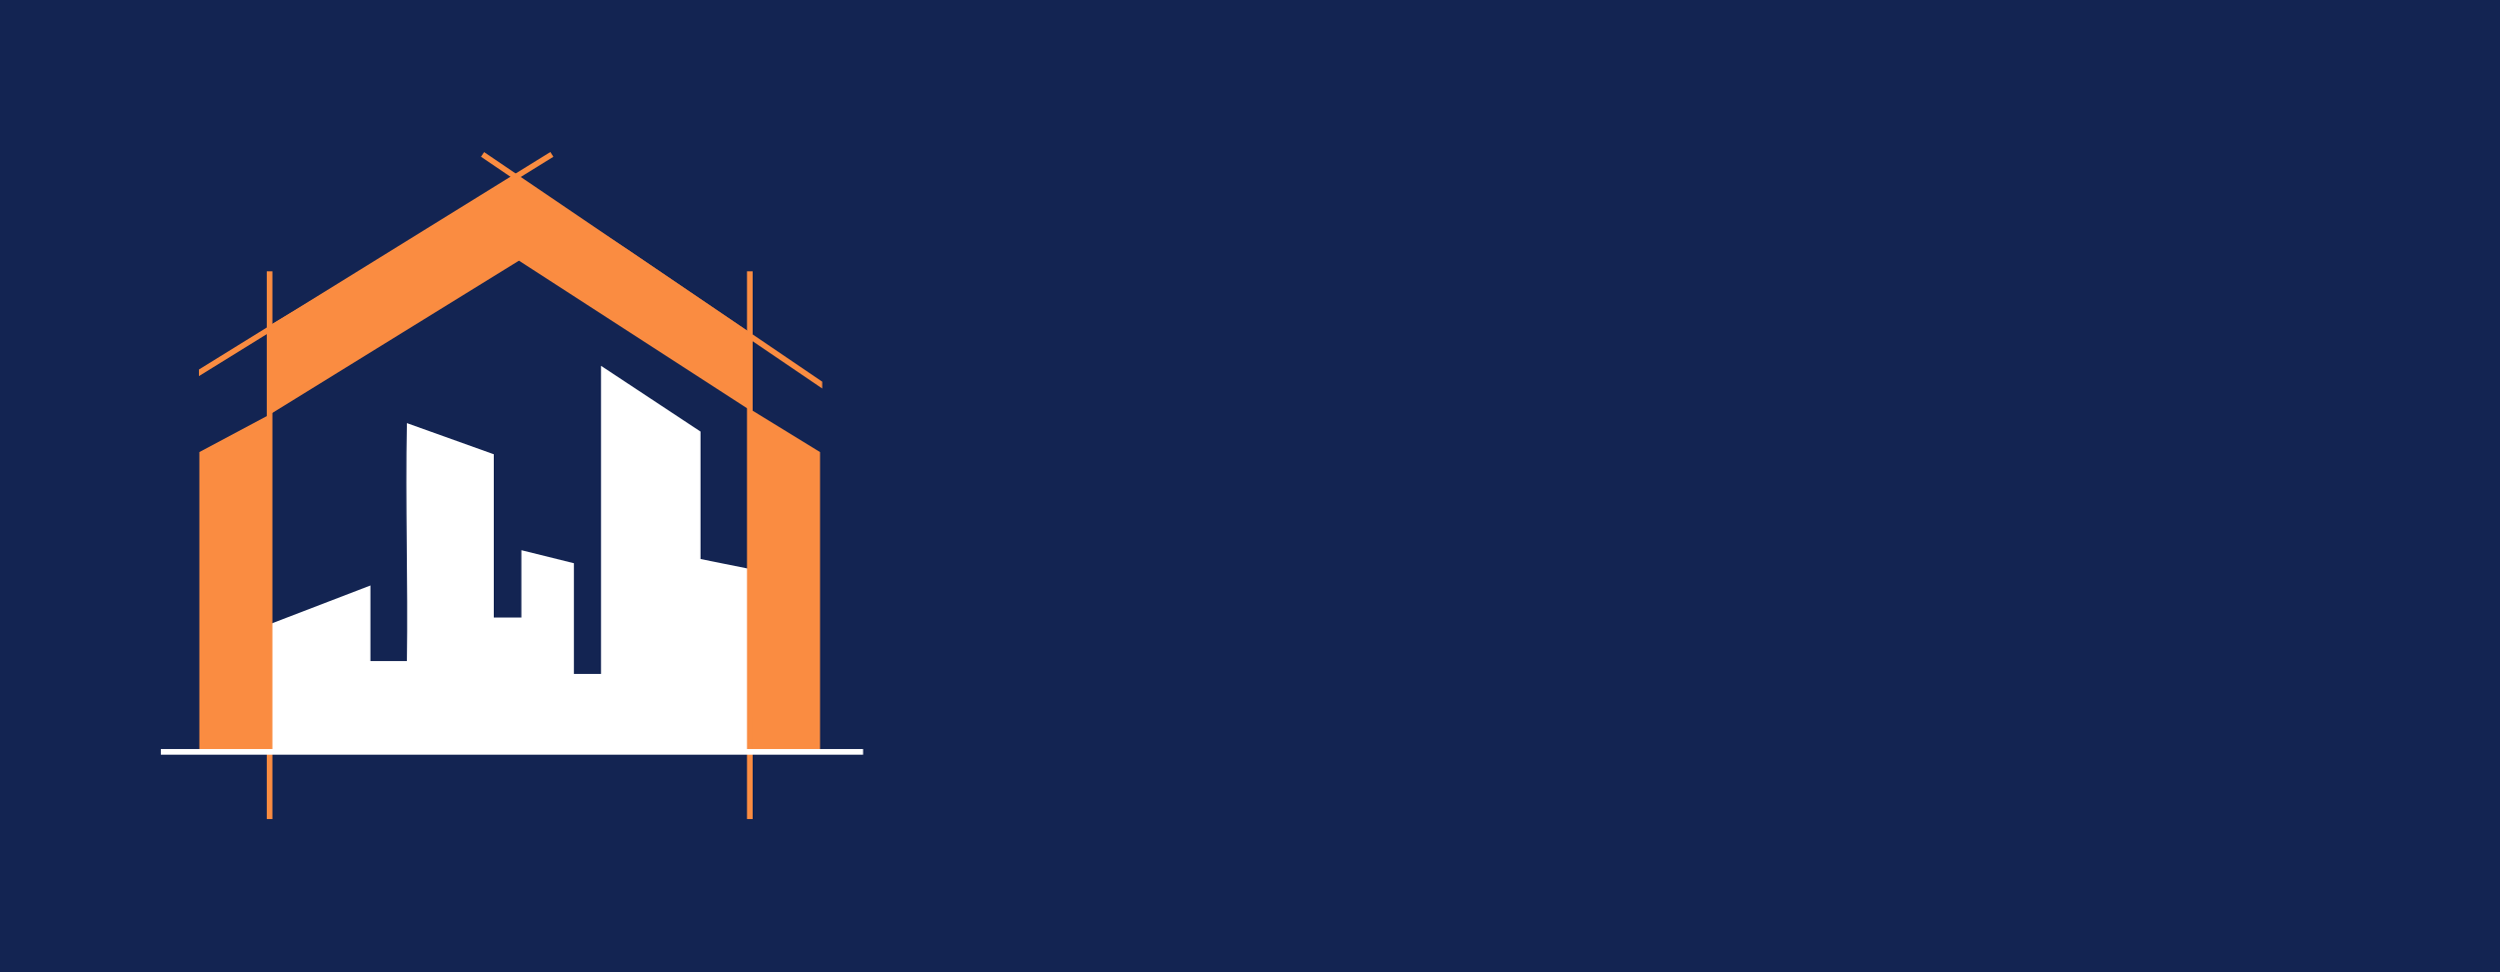
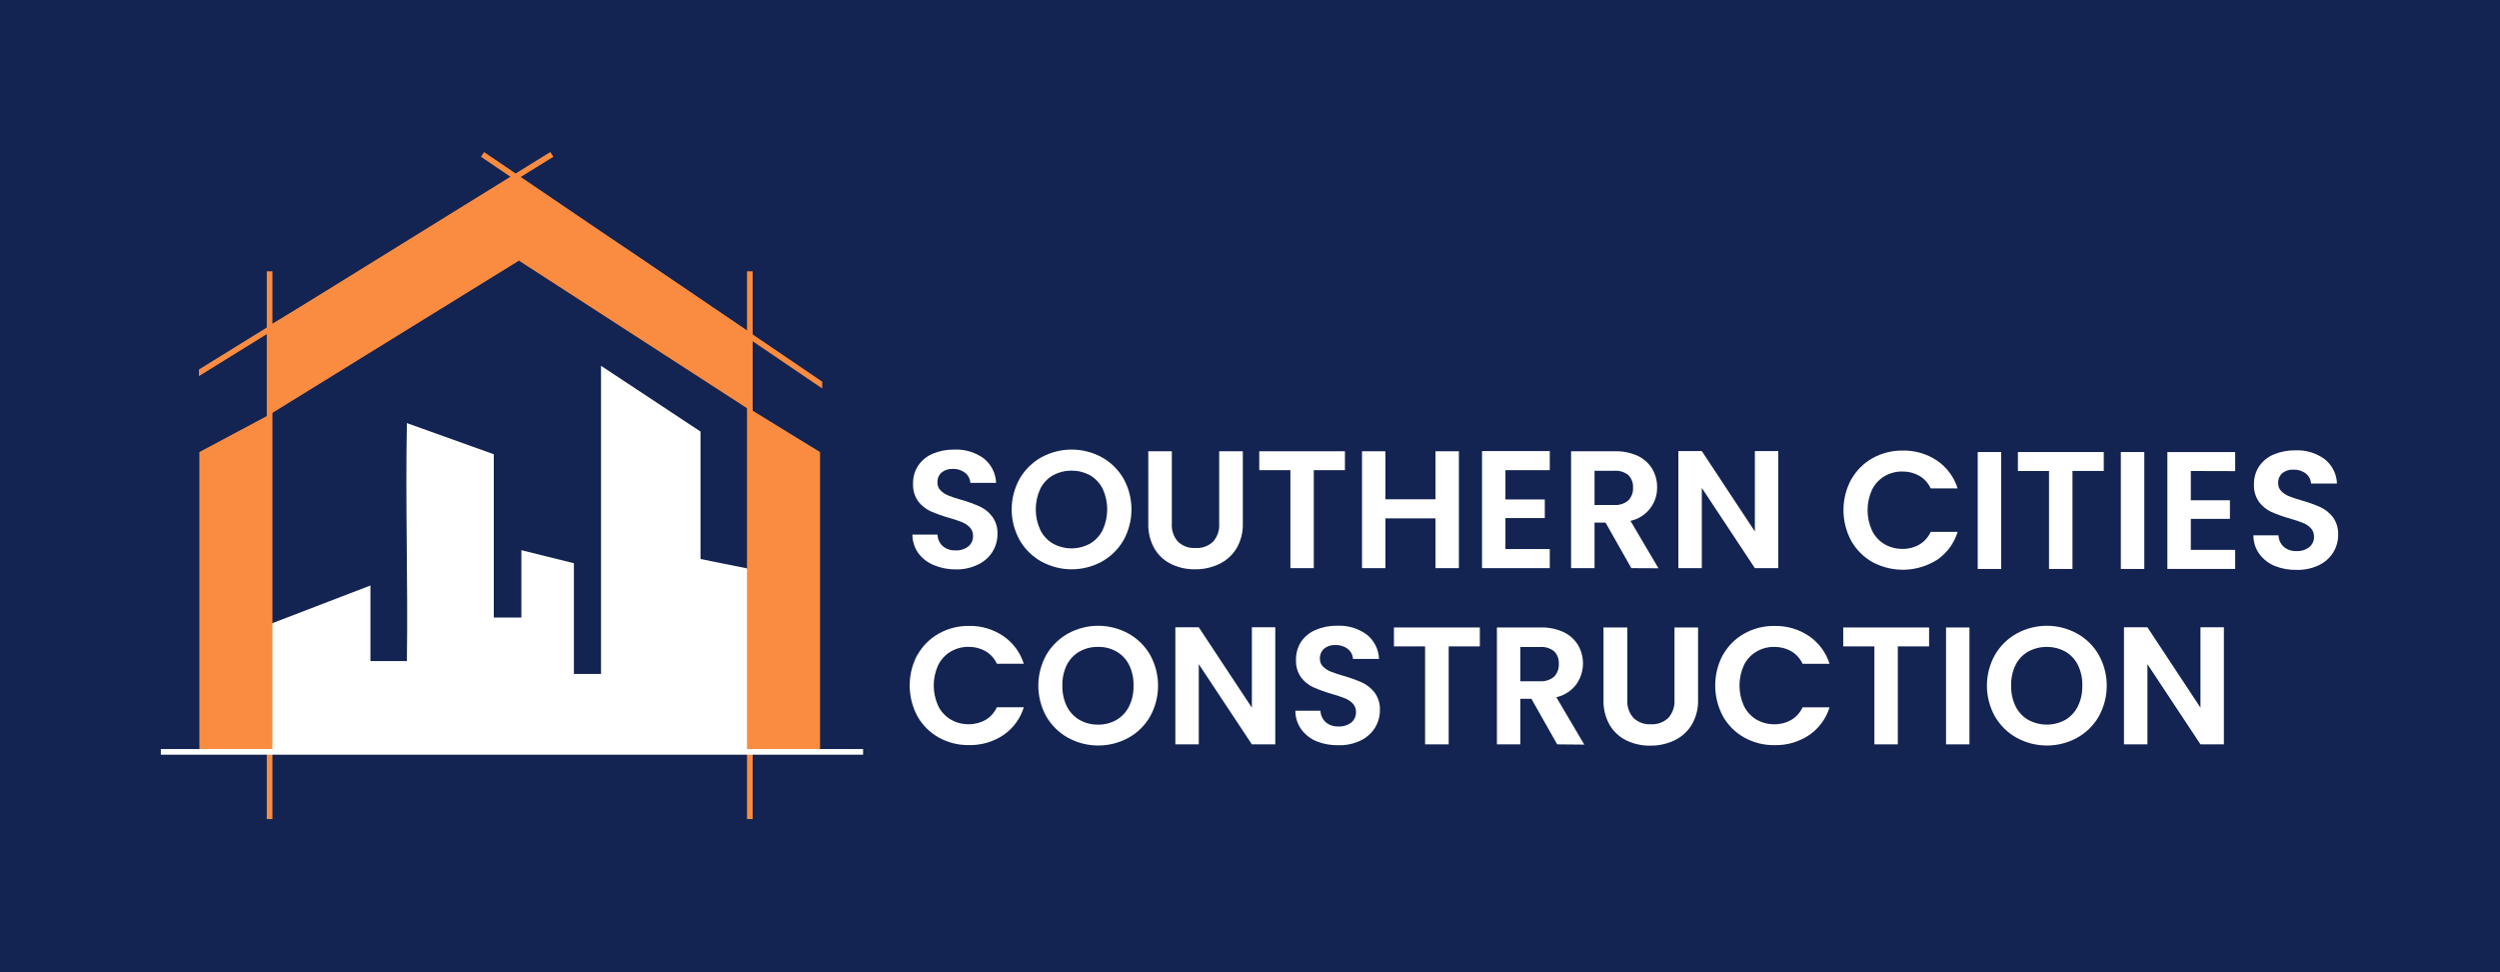
<svg xmlns="http://www.w3.org/2000/svg" id="Layer_1" data-name="Layer 1" viewBox="0 0 575.17 223.4">
  <defs>
    <style>.cls-1{fill:#132452;}.cls-2{fill:#fff;}.cls-3{fill:#fa8c41;}</style>
  </defs>
  <rect class="cls-1" x="-6.09" y="-6.15" width="587.35" height="235.7" />
  <path class="cls-2" d="M161.23,99.29v29.32L173.07,131v42H61.55V143.81l23.71-9.11v17.39h8.39c.27-18.14-.37-36.29,0-54.75l20,7.17v37.56H120V126.58l12.09,3v25.47h6.24V84.16Z" />
  <polygon class="cls-3" points="172.57 76.49 172.57 94.33 119.44 59.97 62.05 95.39 62.05 74.88 118.31 41.23 119.07 40.77 144.97 57.76 172.57 76.49" />
  <polygon class="cls-3" points="62.05 95.38 45.89 104.01 45.89 172.98 61.55 172.98 62.05 95.38" />
  <polygon class="cls-3" points="172.58 94.09 188.74 104.01 188.74 172.98 173.07 172.98 172.58 94.09" />
  <rect class="cls-3" x="61.4" y="62.42" width="1.3" height="126.02" />
  <rect class="cls-3" x="171.93" y="62.42" width="1.3" height="126.02" />
  <rect class="cls-2" x="37.02" y="172.33" width="161.63" height="1.3" />
  <polygon class="cls-3" points="189.24 87.81 189.24 89.38 172.57 78.06 118.31 41.23 110.7 36.06 111.42 34.99 144.97 57.76 172.57 76.49 189.24 87.81" />
  <polygon class="cls-3" points="45.79 86.53 127.36 36.07 126.67 34.97 45.79 85.01 45.79 86.53" />
+   <path class="cls-2" d="M214.9,130a8.26,8.26,0,0,1-3.56-2.77A7.36,7.36,0,0,1,210,123h5.78a3.72,3.72,0,0,0,1.18,2.62,4.11,4.11,0,0,0,2.91,1,4.44,4.44,0,0,0,3-.91,2.93,2.93,0,0,0,1.08-2.37,2.72,2.72,0,0,0-.73-2,5.16,5.16,0,0,0-1.83-1.22,31.45,31.45,0,0,0-3-1,32.12,32.12,0,0,1-4.25-1.52,7.49,7.49,0,0,1-2.82-2.27,6.52,6.52,0,0,1-1.17-4.07,7.31,7.31,0,0,1,1.19-4.16,7.68,7.68,0,0,1,3.35-2.72,12.23,12.23,0,0,1,4.94-.94,10.7,10.7,0,0,1,6.76,2,7.52,7.52,0,0,1,2.87,5.65h-5.93a3.1,3.1,0,0,0-1.18-2.29,4.39,4.39,0,0,0-2.91-.91,3.74,3.74,0,0,0-2.52.81,2.92,2.92,0,0,0-.95,2.35,2.4,2.4,0,0,0,.72,1.79,5.34,5.34,0,0,0,1.77,1.16c.7.29,1.7.63,3,1a30.06,30.06,0,0,1,4.27,1.54,7.52,7.52,0,0,1,2.85,2.31,6.42,6.42,0,0,1,1.2,4.05,7.65,7.65,0,0,1-1.12,4,7.94,7.94,0,0,1-3.28,2.95A11.15,11.15,0,0,1,220,131,12.7,12.7,0,0,1,214.9,130Z" />
+   <path class="cls-2" d="M239.7,129.21a13.22,13.22,0,0,1-5-4.92,14.51,14.51,0,0,1,0-14.18,13.2,13.2,0,0,1,5-4.91,14.51,14.51,0,0,1,13.89,0,13.16,13.16,0,0,1,5,4.91,14.65,14.65,0,0,1,0,14.18,13.17,13.17,0,0,1-5,4.92,14.47,14.47,0,0,1-13.87,0Zm11.21-4.15a7.58,7.58,0,0,0,2.89-3.14,11.28,11.28,0,0,0,0-9.46,7.54,7.54,0,0,0-2.89-3.1,9,9,0,0,0-8.57,0,7.39,7.39,0,0,0-2.91,3.1,11.28,11.28,0,0,0,0,9.46,7.44,7.44,0,0,0,2.91,3.14,8.9,8.9,0,0,0,8.57,0Z" />
+   <path class="cls-2" d="M269.71,103.82v16.64a5.67,5.67,0,0,0,1.43,4.18,5.37,5.37,0,0,0,4,1.44,5.44,5.44,0,0,0,4.05-1.44,5.71,5.71,0,0,0,1.42-4.18V103.82h5.44v16.6a10.71,10.71,0,0,1-1.49,5.8,9.35,9.35,0,0,1-4,3.56,12.52,12.52,0,0,1-5.52,1.2,12.23,12.23,0,0,1-5.46-1.2,9,9,0,0,1-3.87-3.56,11.06,11.06,0,0,1-1.42-5.8v-16.6Z" />
+   <path class="cls-2" d="M309.55,103.82v4.35h-7.17v22.54H297V108.17h-7.17v-4.35Z" />
+   <path class="cls-2" d="M335.78,103.82v26.89h-5.39V119.26H318.87v11.45h-5.39V103.82h5.39v11.05h11.52V103.82Z" />
+   <path class="cls-2" d="M346.49,108.17v6.74h9.06v4.28h-9.06v7.13H356.7v4.39H341.1V103.78h15.6v4.39Z" />
+   <path class="cls-2" d="M375.47,130.71l-5.94-10.48H367v10.48H361.6V103.82h10.09a11.85,11.85,0,0,1,5.32,1.09,7.7,7.7,0,0,1,3.29,3,8.13,8.13,0,0,1,1.1,4.18,7.75,7.75,0,0,1-6.13,7.74l6.44,10.91ZM367,116.18h4.51a4.48,4.48,0,0,0,3.27-1.06,3.93,3.93,0,0,0,1.08-2.94,3.75,3.75,0,0,0-1.08-2.87,4.61,4.61,0,0,0-3.27-1H367Z" />
+   <path class="cls-2" d="M409.29,130.71H403.9l-12.21-18.46v18.46h-5.4V103.78h5.4l12.21,18.49V103.78h5.39Z" />
+   <path class="cls-2" d="M426.09,110.31a12.72,12.72,0,0,1,4.89-4.9,14,14,0,0,1,6.95-1.75,13.68,13.68,0,0,1,7.9,2.31,12.11,12.11,0,0,1,4.74,6.4h-6.2a6.45,6.45,0,0,0-2.6-2.89,7.67,7.67,0,0,0-3.88-1,8,8,0,0,0-4.18,1.09,7.53,7.53,0,0,0-2.85,3.11,11.29,11.29,0,0,0,0,9.38,7.44,7.44,0,0,0,2.85,3.12,8,8,0,0,0,4.18,1.1,7.49,7.49,0,0,0,3.88-1,6.55,6.55,0,0,0,2.6-2.91h6.2a12,12,0,0,1-4.72,6.42,14.76,14.76,0,0,1-14.87.54,12.81,12.81,0,0,1-4.89-4.88,14.88,14.88,0,0,1,0-14.19Z" />
+   <path class="cls-2" d="M460.59,104V130.9h-5.4V104Z" />
+   <path class="cls-2" d="M484.2,104v4.35H477V130.9h-5.4V108.36h-7.16V104Z" />
+   <path class="cls-2" d="M493.53,104V130.9h-5.4V104Z" />
+   <path class="cls-2" d="M504.24,108.36v6.74h9v4.28h-9v7.13h10.21v4.39H498.84V104h15.61v4.39Z" />
+   <path class="cls-2" d="M523.56,130.21a8.35,8.35,0,0,1-3.56-2.78,7.19,7.19,0,0,1-1.35-4.27h5.78a3.71,3.71,0,0,0,1.17,2.62,4.19,4.19,0,0,0,2.91,1,4.45,4.45,0,0,0,3-.91,2.93,2.93,0,0,0,1.08-2.37,2.73,2.73,0,0,0-.74-2,5,5,0,0,0-1.83-1.21,29,29,0,0,0-3-1,31.81,31.81,0,0,1-4.26-1.52,7.46,7.46,0,0,1-2.81-2.27,6.52,6.52,0,0,1-1.18-4.07,7.24,7.24,0,0,1,1.2-4.16,7.55,7.55,0,0,1,3.35-2.71,12.18,12.18,0,0,1,4.93-.95,10.67,10.67,0,0,1,6.76,2,7.46,7.46,0,0,1,2.87,5.64H531.9a3.08,3.08,0,0,0-1.17-2.29,4.43,4.43,0,0,0-2.91-.91,3.75,3.75,0,0,0-2.53.81,2.92,2.92,0,0,0-.94,2.35,2.43,2.43,0,0,0,.71,1.79,5.55,5.55,0,0,0,1.77,1.16c.71.29,1.71.63,3,1a31.56,31.56,0,0,1,4.28,1.54,7.77,7.77,0,0,1,2.85,2.31,6.48,6.48,0,0,1,1.19,4.05,7.61,7.61,0,0,1-1.11,4,7.87,7.87,0,0,1-3.28,2.95,11.21,11.21,0,0,1-5.12,1.1A12.8,12.8,0,0,1,523.56,130.21Z" />
+   <path class="cls-2" d="M211.17,150.66a12.76,12.76,0,0,1,4.89-4.89A13.89,13.89,0,0,1,223,144a13.61,13.61,0,0,1,7.9,2.32,12.09,12.09,0,0,1,4.74,6.39h-6.2a6.44,6.44,0,0,0-2.6-2.89,7.66,7.66,0,0,0-3.87-1,7.88,7.88,0,0,0-4.18,1.1,7.47,7.47,0,0,0-2.86,3.1,11.29,11.29,0,0,0,0,9.38,7.46,7.46,0,0,0,2.86,3.12,8,8,0,0,0,4.18,1.1,7.48,7.48,0,0,0,3.87-1,6.52,6.52,0,0,0,2.6-2.9h6.2a12,12,0,0,1-4.72,6.41,13.72,13.72,0,0,1-7.92,2.29,13.88,13.88,0,0,1-6.95-1.75,12.78,12.78,0,0,1-4.89-4.87,15,15,0,0,1,0-14.2Z" />
+   <path class="cls-2" d="M245.82,169.75a13.34,13.34,0,0,1-5-4.91,14.58,14.58,0,0,1,0-14.18,13.34,13.34,0,0,1,5-4.91,14.44,14.44,0,0,1,13.89,0,13.16,13.16,0,0,1,5,4.91,14.65,14.65,0,0,1,0,14.18,13.07,13.07,0,0,1-5,4.91,14.47,14.47,0,0,1-13.87,0ZM257,165.61a7.46,7.46,0,0,0,2.89-3.14,10.22,10.22,0,0,0,1-4.74,10.1,10.1,0,0,0-1-4.72,7.35,7.35,0,0,0-2.89-3.1,8.29,8.29,0,0,0-4.27-1.08,8.45,8.45,0,0,0-4.3,1.08,7.46,7.46,0,0,0-2.91,3.1,10.23,10.23,0,0,0-1,4.72,10.34,10.34,0,0,0,1,4.74,7.56,7.56,0,0,0,2.91,3.14,8.36,8.36,0,0,0,4.3,1.1A8.2,8.2,0,0,0,257,165.61Z" />
+   <path class="cls-2" d="M293.52,171.25h-5.39L275.91,152.8v18.45h-5.39V144.32h5.39l12.22,18.49V144.32h5.39Z" />
+   <path class="cls-2" d="M303.05,170.56a8.28,8.28,0,0,1-3.56-2.78,7.33,7.33,0,0,1-1.35-4.27h5.78a3.74,3.74,0,0,0,1.18,2.62,4.15,4.15,0,0,0,2.91,1,4.49,4.49,0,0,0,3-.9,3,3,0,0,0,1.08-2.37,2.74,2.74,0,0,0-.73-2,5.13,5.13,0,0,0-1.83-1.21,28.86,28.86,0,0,0-3-1,33.46,33.46,0,0,1-4.25-1.53,7.4,7.4,0,0,1-2.82-2.27,6.49,6.49,0,0,1-1.17-4.06,7.34,7.34,0,0,1,1.19-4.17,7.63,7.63,0,0,1,3.36-2.71,12.14,12.14,0,0,1,4.93-.95,10.71,10.71,0,0,1,6.76,2,7.51,7.51,0,0,1,2.87,5.64H311.4a3.12,3.12,0,0,0-1.18-2.29,4.44,4.44,0,0,0-2.91-.91,3.74,3.74,0,0,0-2.52.81,2.94,2.94,0,0,0-1,2.35,2.4,2.4,0,0,0,.72,1.79,5.19,5.19,0,0,0,1.77,1.16,29.29,29.29,0,0,0,3,1,32.77,32.77,0,0,1,4.27,1.54,7.71,7.71,0,0,1,2.85,2.31,6.42,6.42,0,0,1,1.2,4.05,7.68,7.68,0,0,1-1.12,4,7.91,7.91,0,0,1-3.28,2.94,11,11,0,0,1-5.12,1.1A12.87,12.87,0,0,1,303.05,170.56Z" />
+   <path class="cls-2" d="M340.6,144.36v4.35h-7.17v22.54H328V148.71h-7.17v-4.35Z" />
+   <path class="cls-2" d="M358.4,171.25l-5.93-10.48h-2.55v10.48h-5.39V144.36h10.09a11.82,11.82,0,0,1,5.32,1.1,7.64,7.64,0,0,1,3.29,3,8.34,8.34,0,0,1-.44,9,7.89,7.89,0,0,1-4.58,2.95l6.43,10.9Zm-8.48-14.52h4.51a4.55,4.55,0,0,0,3.28-1.06,4,4,0,0,0,1.07-2.95,3.79,3.79,0,0,0-1.07-2.87,4.64,4.64,0,0,0-3.28-1h-4.51Z" />
+   <path class="cls-2" d="M374.54,144.36V161a5.69,5.69,0,0,0,1.43,4.18,5.34,5.34,0,0,0,4,1.45,5.41,5.41,0,0,0,4-1.45,5.69,5.69,0,0,0,1.43-4.18V144.36h5.43V161a10.7,10.7,0,0,1-1.49,5.79,9.41,9.41,0,0,1-4,3.57,12.7,12.7,0,0,1-5.53,1.19,12.31,12.31,0,0,1-5.45-1.19,9.09,9.09,0,0,1-3.88-3.57,11,11,0,0,1-1.42-5.79V144.36Z" />
+   <path class="cls-2" d="M396.56,150.66a12.76,12.76,0,0,1,4.89-4.89,13.9,13.9,0,0,1,7-1.76,13.64,13.64,0,0,1,7.9,2.32,12.09,12.09,0,0,1,4.74,6.39h-6.21a6.44,6.44,0,0,0-2.6-2.89,7.66,7.66,0,0,0-3.87-1,7.88,7.88,0,0,0-4.18,1.1,7.44,7.44,0,0,0-2.85,3.1,11.29,11.29,0,0,0,0,9.38,7.44,7.44,0,0,0,2.85,3.12,8,8,0,0,0,4.18,1.1,7.48,7.48,0,0,0,3.87-1,6.52,6.52,0,0,0,2.6-2.9h6.21a12,12,0,0,1-4.73,6.41,13.69,13.69,0,0,1-7.91,2.29,13.89,13.89,0,0,1-7-1.75,12.78,12.78,0,0,1-4.89-4.87,15,15,0,0,1,0-14.2Z" />
+   <path class="cls-2" d="M444,144.36v4.35H436.8v22.54h-5.39V148.71h-7.17v-4.35Z" />
+   <path class="cls-2" d="M453.29,144.36v26.89H447.9V144.36Z" />
+   <path class="cls-2" d="M464.16,169.75a13.2,13.2,0,0,1-5-4.91,14.51,14.51,0,0,1,0-14.18,13.2,13.2,0,0,1,5-4.91,14.44,14.44,0,0,1,13.89,0,13.06,13.06,0,0,1,5,4.91,14.58,14.58,0,0,1,0,14.18,13,13,0,0,1-5,4.91,14.47,14.47,0,0,1-13.87,0Zm11.21-4.14a7.58,7.58,0,0,0,2.89-3.14,10.34,10.34,0,0,0,1-4.74,10.23,10.23,0,0,0-1-4.72,7.48,7.48,0,0,0-2.89-3.1,9,9,0,0,0-8.57,0,7.33,7.33,0,0,0-2.91,3.1,10.1,10.1,0,0,0-1,4.72,10.22,10.22,0,0,0,1,4.74,7.44,7.44,0,0,0,2.91,3.14,8.9,8.9,0,0,0,8.57,0Z" />
+   <path class="cls-2" d="M511.85,171.25h-5.39L494.25,152.8v18.45h-5.4V144.32h5.4l12.21,18.49V144.32h5.39Z" />
</svg>
